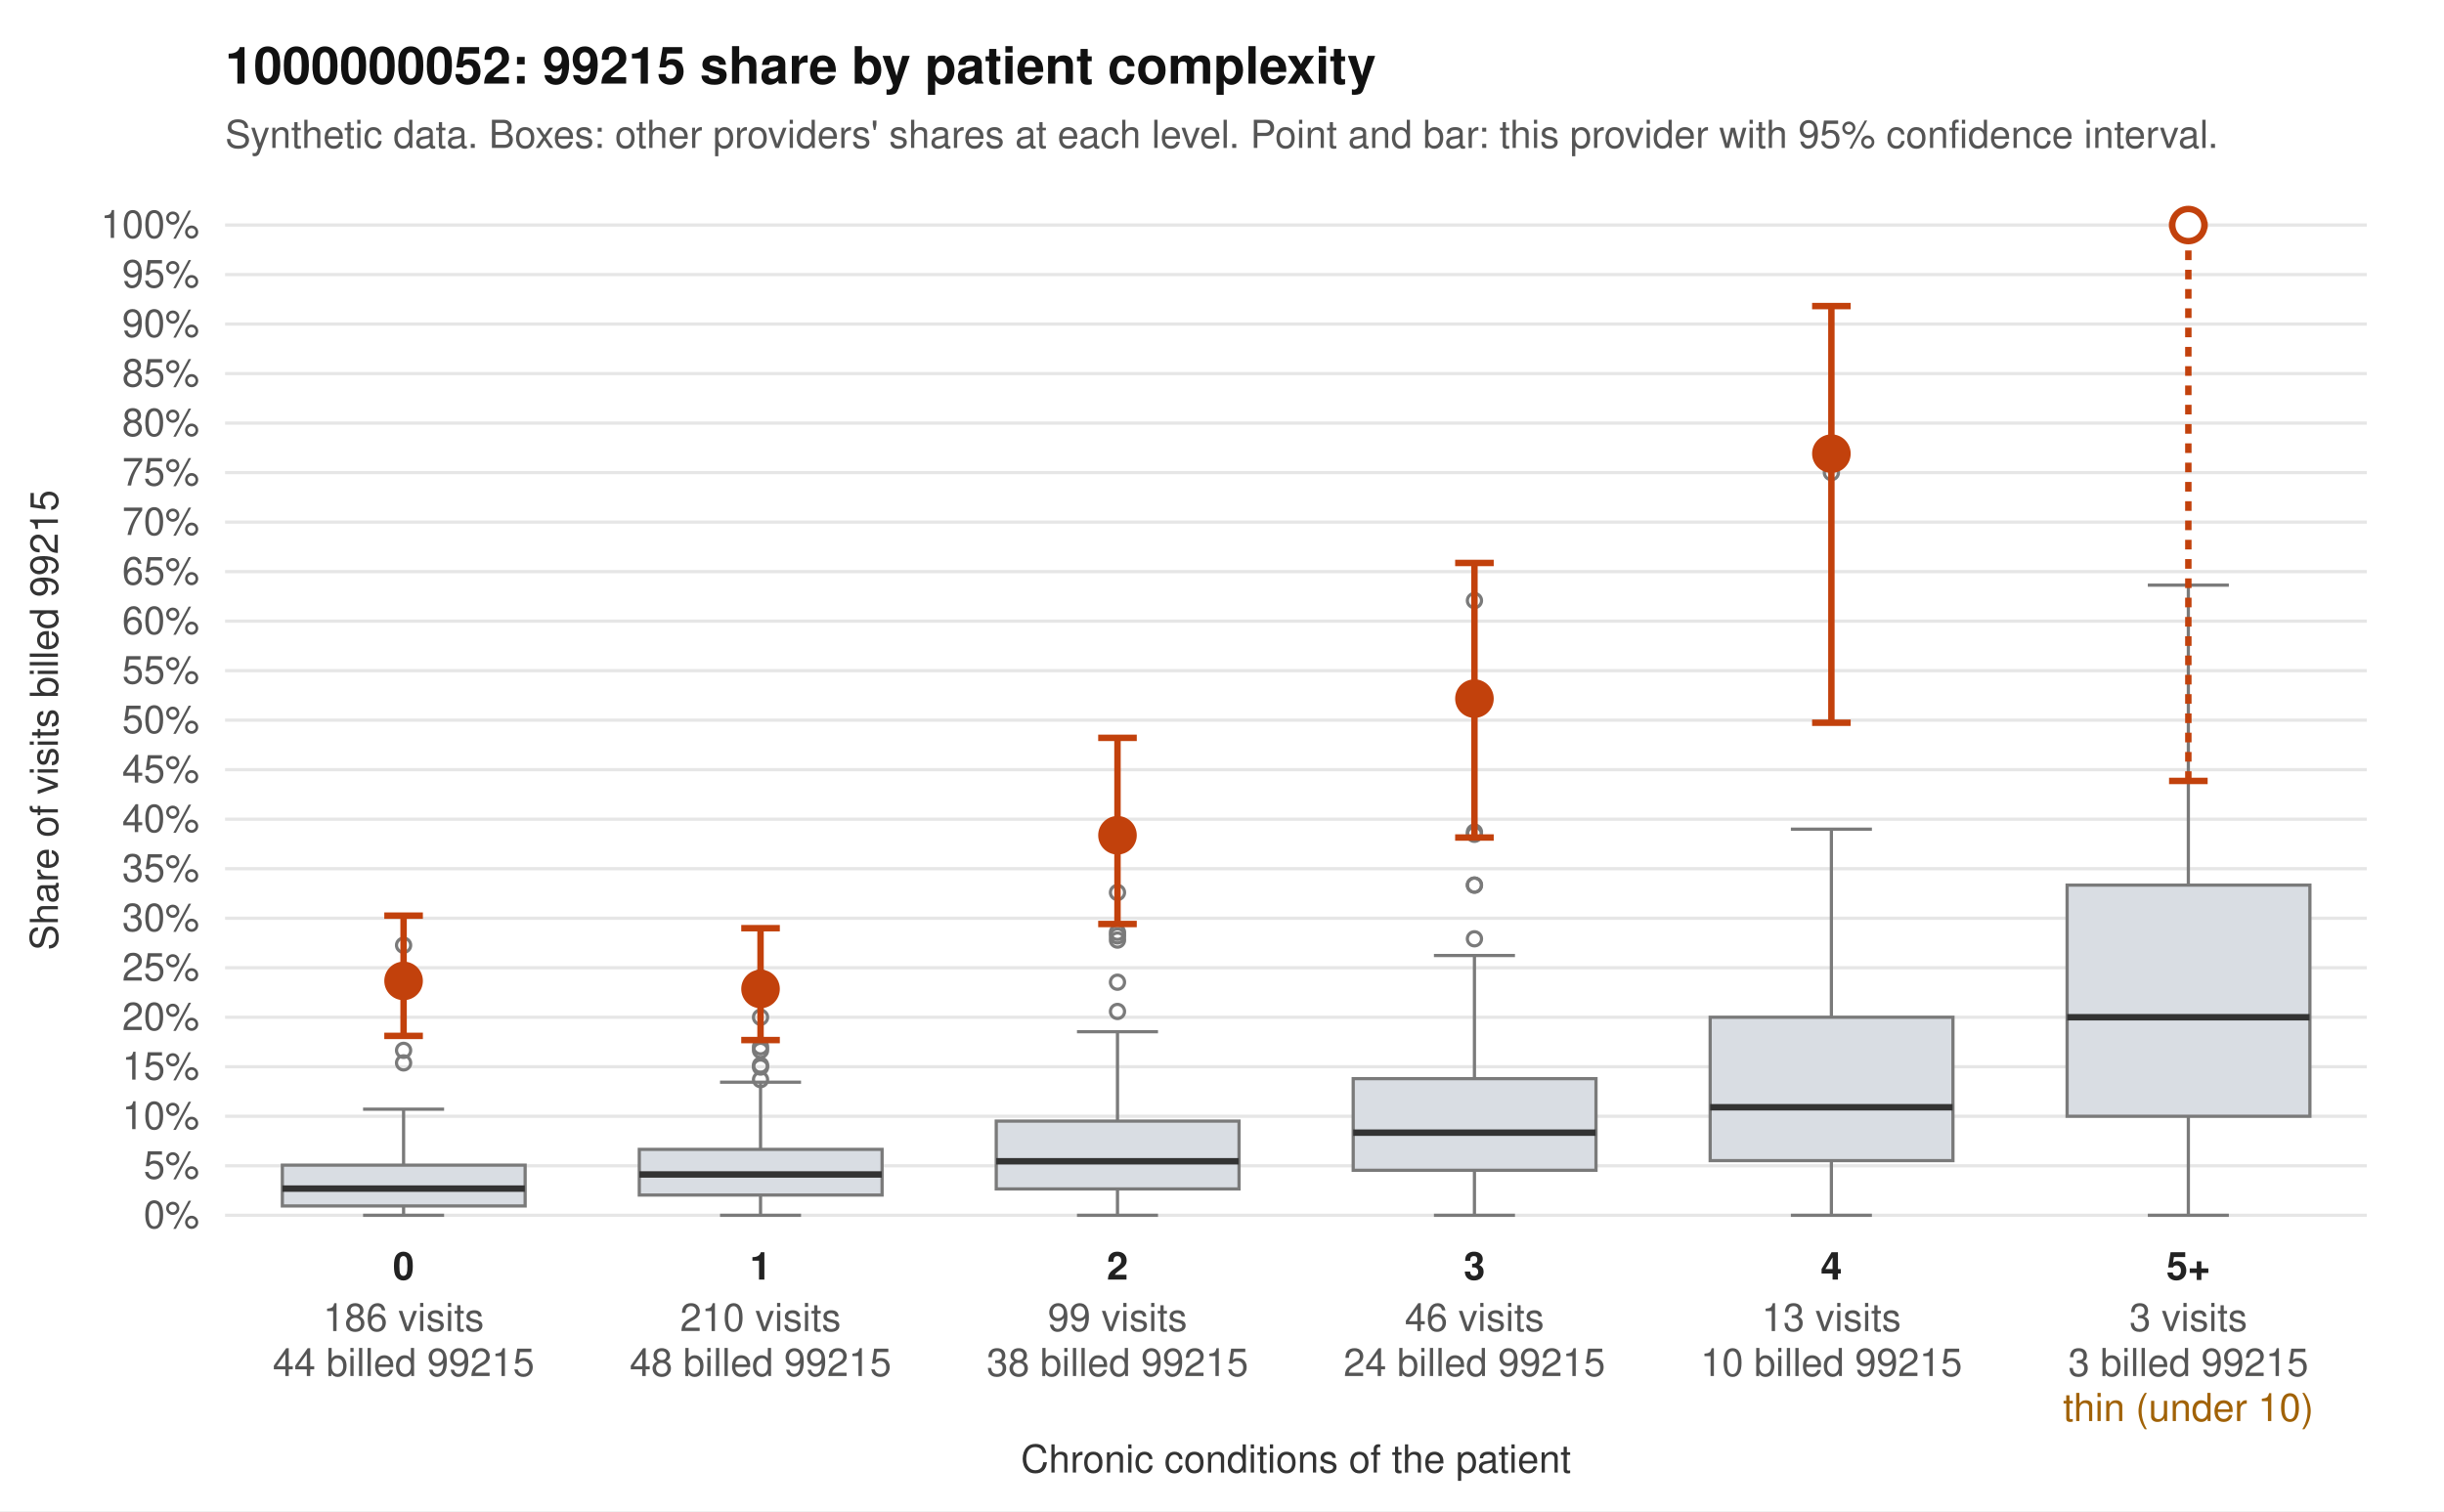
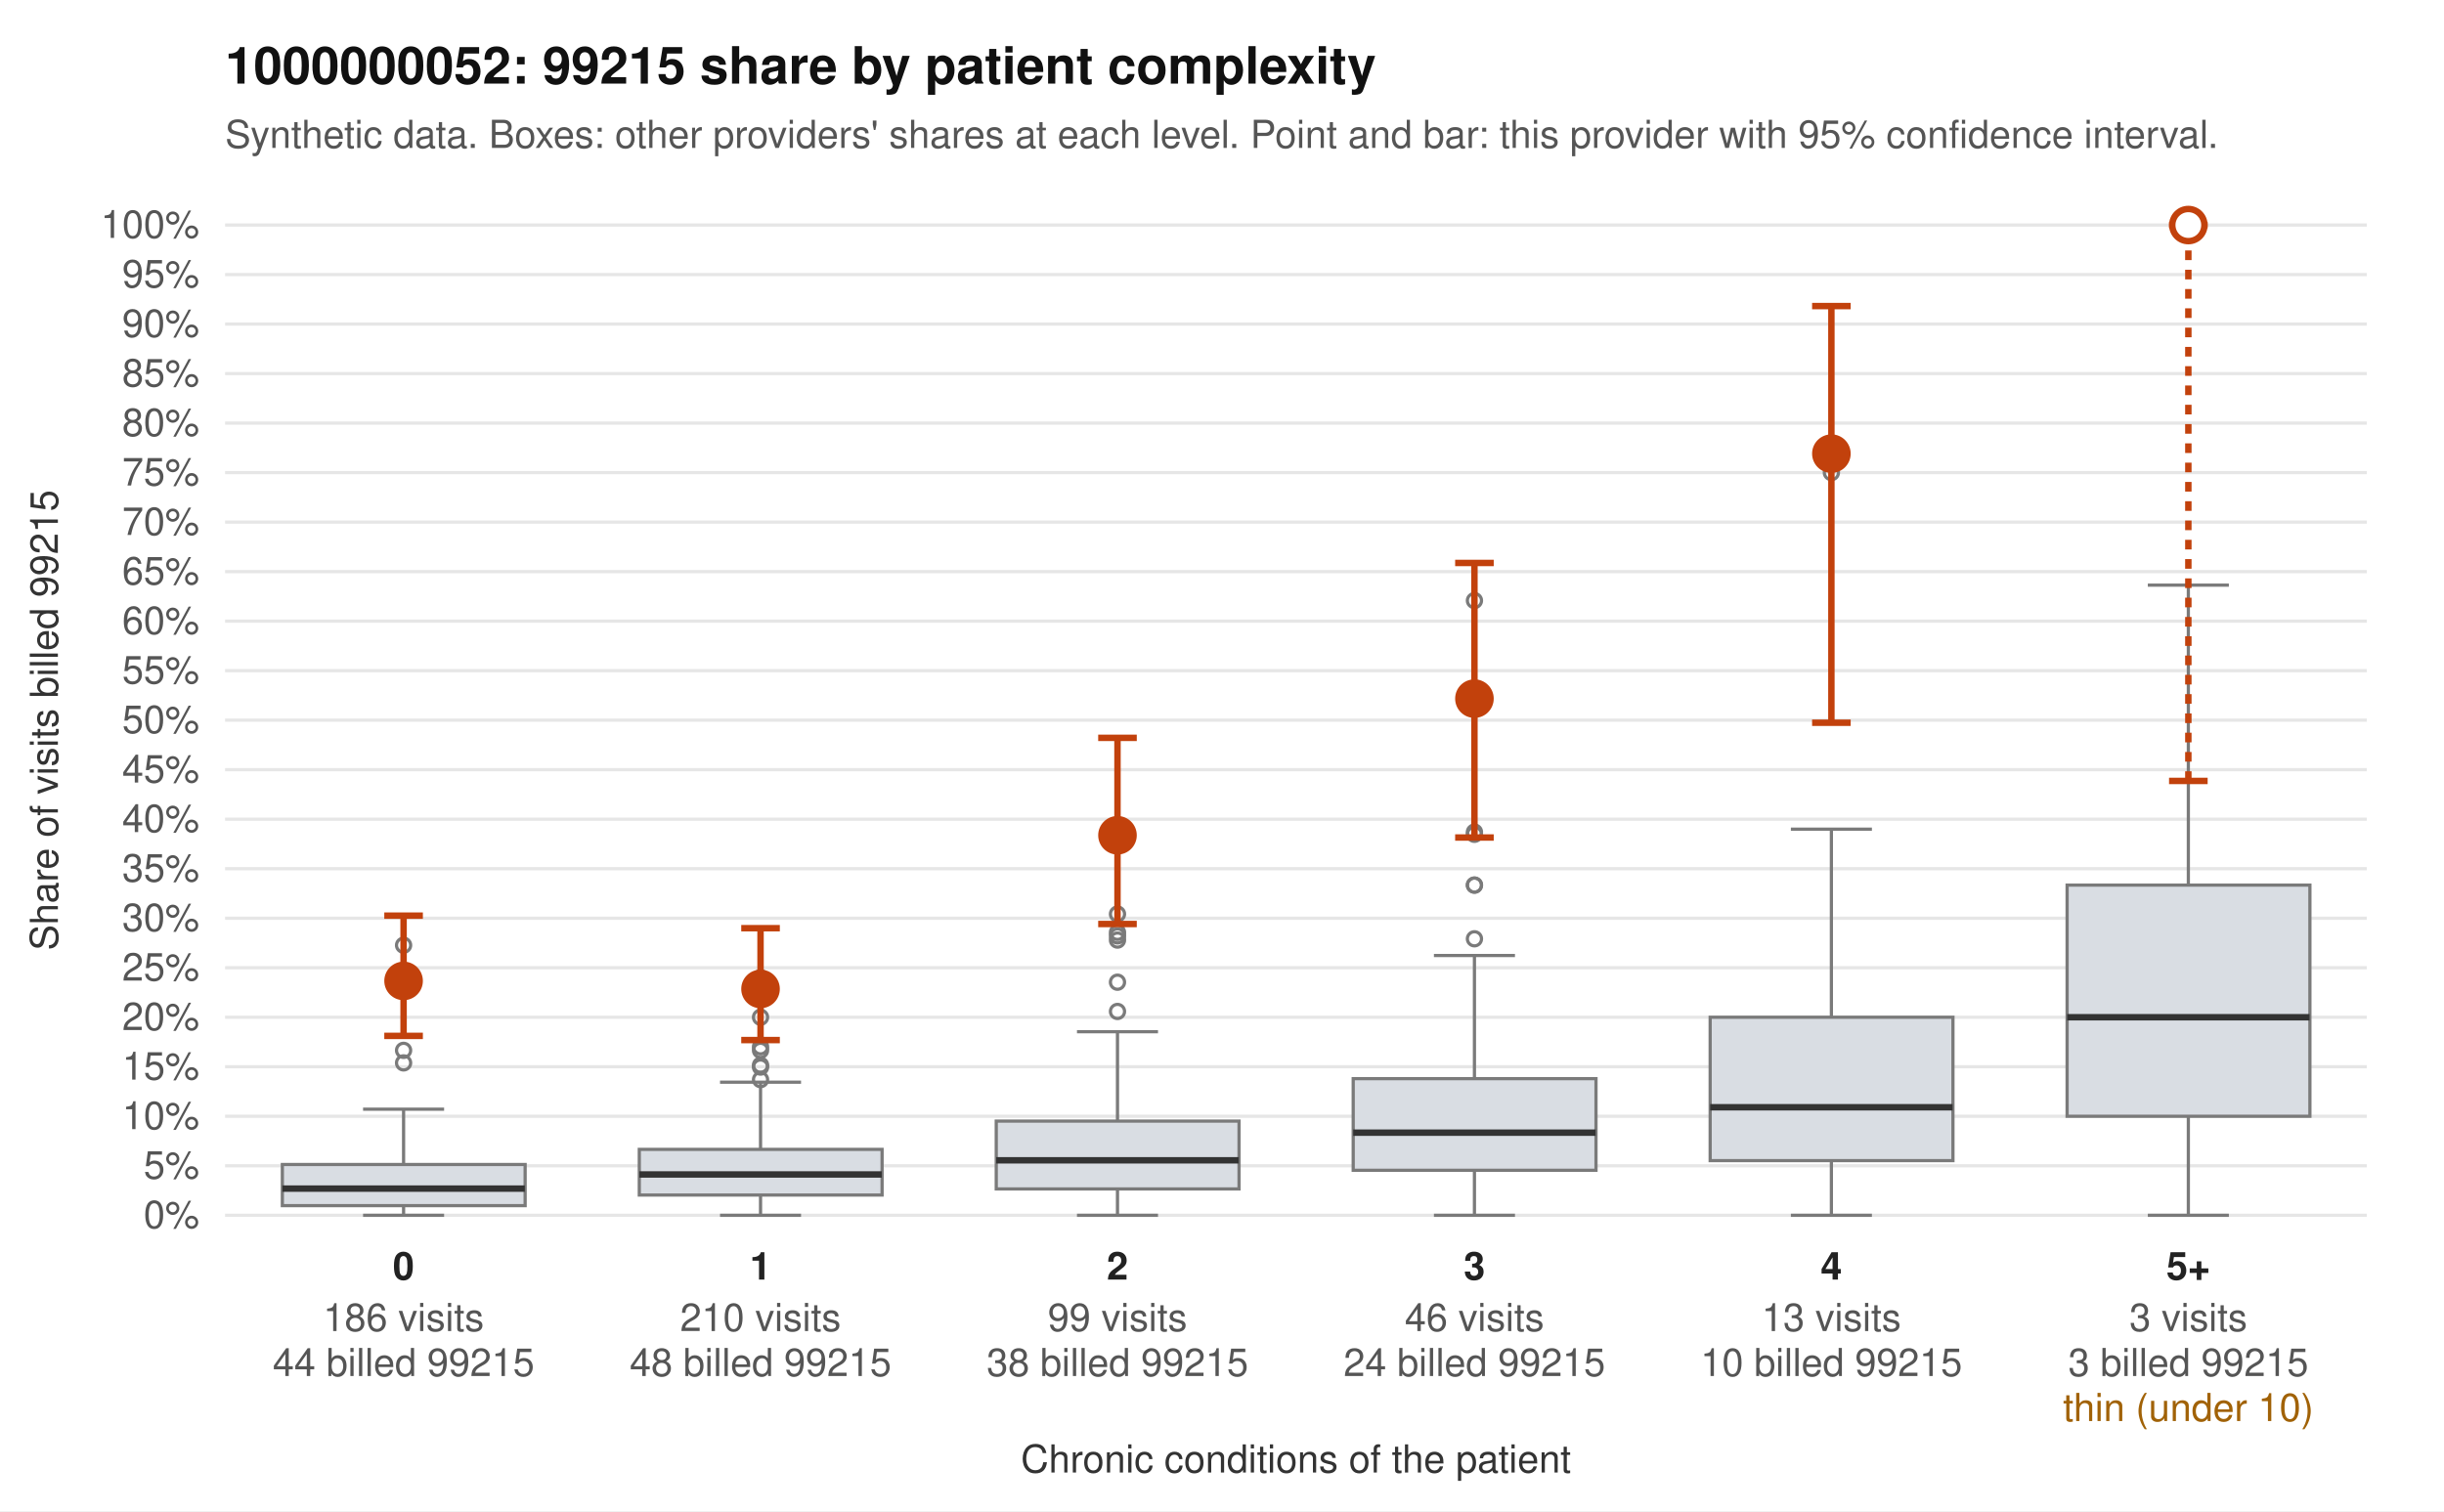
<svg xmlns="http://www.w3.org/2000/svg" viewBox="0 0 760 470" width="760" height="470" font-family="Helvetica, Arial, sans-serif" font-size="12">
  <rect width="760" height="470" fill="#ffffff" />
  <text x="70" y="26" font-size="16" font-weight="bold" fill="#111">1000000052: 99215 share by patient complexity</text>
  <text x="70" y="46" fill="#555">Synthetic data. Boxes: other providers' shares at each level. Point and bar: this provider with 95% confidence interval.</text>
  <line x1="70" y1="378.0" x2="736" y2="378.0" stroke="#e6e6e6" />
  <text x="62" y="382.0" text-anchor="end" fill="#555">0%</text>
  <line x1="70" y1="362.6" x2="736" y2="362.6" stroke="#e6e6e6" />
  <text x="62" y="366.6" text-anchor="end" fill="#555">5%</text>
  <line x1="70" y1="347.2" x2="736" y2="347.2" stroke="#e6e6e6" />
  <text x="62" y="351.2" text-anchor="end" fill="#555">10%</text>
  <line x1="70" y1="331.8" x2="736" y2="331.8" stroke="#e6e6e6" />
  <text x="62" y="335.8" text-anchor="end" fill="#555">15%</text>
  <line x1="70" y1="316.4" x2="736" y2="316.4" stroke="#e6e6e6" />
  <text x="62" y="320.4" text-anchor="end" fill="#555">20%</text>
  <line x1="70" y1="301.0" x2="736" y2="301.0" stroke="#e6e6e6" />
  <text x="62" y="305.0" text-anchor="end" fill="#555">25%</text>
  <line x1="70" y1="285.6" x2="736" y2="285.6" stroke="#e6e6e6" />
  <text x="62" y="289.6" text-anchor="end" fill="#555">30%</text>
  <line x1="70" y1="270.2" x2="736" y2="270.2" stroke="#e6e6e6" />
  <text x="62" y="274.2" text-anchor="end" fill="#555">35%</text>
  <line x1="70" y1="254.8" x2="736" y2="254.8" stroke="#e6e6e6" />
  <text x="62" y="258.8" text-anchor="end" fill="#555">40%</text>
  <line x1="70" y1="239.4" x2="736" y2="239.4" stroke="#e6e6e6" />
  <text x="62" y="243.4" text-anchor="end" fill="#555">45%</text>
  <line x1="70" y1="224.0" x2="736" y2="224.0" stroke="#e6e6e6" />
  <text x="62" y="228.0" text-anchor="end" fill="#555">50%</text>
  <line x1="70" y1="208.6" x2="736" y2="208.6" stroke="#e6e6e6" />
  <text x="62" y="212.6" text-anchor="end" fill="#555">55%</text>
  <line x1="70" y1="193.2" x2="736" y2="193.2" stroke="#e6e6e6" />
  <text x="62" y="197.2" text-anchor="end" fill="#555">60%</text>
  <line x1="70" y1="177.8" x2="736" y2="177.8" stroke="#e6e6e6" />
  <text x="62" y="181.8" text-anchor="end" fill="#555">65%</text>
  <line x1="70" y1="162.4" x2="736" y2="162.4" stroke="#e6e6e6" />
  <text x="62" y="166.4" text-anchor="end" fill="#555">70%</text>
  <line x1="70" y1="147.0" x2="736" y2="147.0" stroke="#e6e6e6" />
  <text x="62" y="151.0" text-anchor="end" fill="#555">75%</text>
  <line x1="70" y1="131.6" x2="736" y2="131.6" stroke="#e6e6e6" />
  <text x="62" y="135.6" text-anchor="end" fill="#555">80%</text>
  <line x1="70" y1="116.2" x2="736" y2="116.2" stroke="#e6e6e6" />
  <text x="62" y="120.2" text-anchor="end" fill="#555">85%</text>
  <line x1="70" y1="100.8" x2="736" y2="100.8" stroke="#e6e6e6" />
  <text x="62" y="104.8" text-anchor="end" fill="#555">90%</text>
  <line x1="70" y1="85.4" x2="736" y2="85.4" stroke="#e6e6e6" />
  <text x="62" y="89.4" text-anchor="end" fill="#555">95%</text>
  <line x1="70" y1="70.0" x2="736" y2="70.0" stroke="#e6e6e6" />
  <text x="62" y="74.0" text-anchor="end" fill="#555">100%</text>
  <text transform="translate(18 224.0) rotate(-90)" text-anchor="middle" fill="#333">Share of visits billed 99215</text>
  <line x1="125.5" y1="378.0" x2="125.5" y2="345.0" stroke="#7a7a7a" />
  <line x1="112.9" y1="378.0" x2="138.1" y2="378.0" stroke="#7a7a7a" />
  <line x1="112.9" y1="345.0" x2="138.1" y2="345.0" stroke="#7a7a7a" />
-   <rect x="87.8" y="362.4" width="75.5" height="12.7" fill="#d9dde3" stroke="#7a7a7a" />
+   <rect x="87.8" y="362.2" width="75.5" height="12.8" fill="#d9dde3" stroke="#7a7a7a" />
  <line x1="87.8" y1="369.7" x2="163.2" y2="369.7" stroke="#333" stroke-width="2" />
  <circle cx="125.5" cy="330.6" r="2.2" fill="none" stroke="#7a7a7a" />
  <circle cx="125.5" cy="326.7" r="2.2" fill="none" stroke="#7a7a7a" />
  <circle cx="125.5" cy="294.0" r="2.2" fill="none" stroke="#7a7a7a" />
  <line x1="125.5" y1="322.2" x2="125.5" y2="284.8" stroke="#c2410c" stroke-width="2" />
  <line x1="119.5" y1="322.2" x2="131.5" y2="322.2" stroke="#c2410c" stroke-width="2" />
  <line x1="119.5" y1="284.8" x2="131.5" y2="284.8" stroke="#c2410c" stroke-width="2" />
  <circle cx="125.5" cy="305.1" r="5" fill="#c2410c" stroke="#c2410c" stroke-width="2" />
  <text x="125.5" y="398" text-anchor="middle" font-weight="bold" fill="#222">0</text>
  <text x="125.5" y="414" text-anchor="middle" fill="#555">186 visits</text>
  <text x="125.5" y="428" text-anchor="middle" fill="#555">44 billed 99215</text>
  <line x1="236.5" y1="378.0" x2="236.5" y2="336.6" stroke="#7a7a7a" />
  <line x1="223.9" y1="378.0" x2="249.1" y2="378.0" stroke="#7a7a7a" />
  <line x1="223.9" y1="336.6" x2="249.1" y2="336.6" stroke="#7a7a7a" />
  <rect x="198.8" y="357.5" width="75.5" height="14.2" fill="#d9dde3" stroke="#7a7a7a" />
  <line x1="198.8" y1="365.3" x2="274.2" y2="365.3" stroke="#333" stroke-width="2" />
  <circle cx="236.5" cy="335.8" r="2.2" fill="none" stroke="#7a7a7a" />
  <circle cx="236.5" cy="331.9" r="2.2" fill="none" stroke="#7a7a7a" />
  <circle cx="236.5" cy="331.3" r="2.2" fill="none" stroke="#7a7a7a" />
  <circle cx="236.5" cy="326.7" r="2.2" fill="none" stroke="#7a7a7a" />
  <circle cx="236.5" cy="325.6" r="2.2" fill="none" stroke="#7a7a7a" />
  <circle cx="236.5" cy="316.4" r="2.2" fill="none" stroke="#7a7a7a" />
  <circle cx="236.5" cy="305.5" r="2.2" fill="none" stroke="#7a7a7a" />
  <circle cx="236.5" cy="304.1" r="2.2" fill="none" stroke="#7a7a7a" />
  <line x1="236.5" y1="323.5" x2="236.5" y2="288.7" stroke="#c2410c" stroke-width="2" />
  <line x1="230.5" y1="323.5" x2="242.5" y2="323.5" stroke="#c2410c" stroke-width="2" />
  <line x1="230.5" y1="288.7" x2="242.5" y2="288.7" stroke="#c2410c" stroke-width="2" />
  <circle cx="236.5" cy="307.6" r="5" fill="#c2410c" stroke="#c2410c" stroke-width="2" />
  <text x="236.5" y="398" text-anchor="middle" font-weight="bold" fill="#222">1</text>
  <text x="236.5" y="414" text-anchor="middle" fill="#555">210 visits</text>
  <text x="236.5" y="428" text-anchor="middle" fill="#555">48 billed 99215</text>
  <line x1="347.5" y1="378.0" x2="347.5" y2="320.9" stroke="#7a7a7a" />
  <line x1="334.9" y1="378.0" x2="360.1" y2="378.0" stroke="#7a7a7a" />
  <line x1="334.9" y1="320.9" x2="360.1" y2="320.9" stroke="#7a7a7a" />
  <rect x="309.8" y="348.7" width="75.5" height="21.1" fill="#d9dde3" stroke="#7a7a7a" />
-   <line x1="309.8" y1="361.2" x2="385.2" y2="361.2" stroke="#333" stroke-width="2" />
+   <line x1="309.8" y1="360.9" x2="385.2" y2="360.9" stroke="#333" stroke-width="2" />
  <circle cx="347.5" cy="314.6" r="2.2" fill="none" stroke="#7a7a7a" />
  <circle cx="347.5" cy="305.5" r="2.2" fill="none" stroke="#7a7a7a" />
  <circle cx="347.5" cy="292.4" r="2.2" fill="none" stroke="#7a7a7a" />
  <circle cx="347.5" cy="291.1" r="2.2" fill="none" stroke="#7a7a7a" />
  <circle cx="347.5" cy="290.0" r="2.2" fill="none" stroke="#7a7a7a" />
-   <circle cx="347.5" cy="277.6" r="2.2" fill="none" stroke="#7a7a7a" />
+   <circle cx="347.5" cy="284.3" r="2.2" fill="none" stroke="#7a7a7a" />
  <line x1="347.5" y1="287.4" x2="347.5" y2="229.5" stroke="#c2410c" stroke-width="2" />
  <line x1="341.5" y1="287.4" x2="353.5" y2="287.4" stroke="#c2410c" stroke-width="2" />
  <line x1="341.5" y1="229.5" x2="353.5" y2="229.5" stroke="#c2410c" stroke-width="2" />
  <circle cx="347.5" cy="259.8" r="5" fill="#c2410c" stroke="#c2410c" stroke-width="2" />
  <text x="347.5" y="398" text-anchor="middle" font-weight="bold" fill="#222">2</text>
  <text x="347.5" y="414" text-anchor="middle" fill="#555">99 visits</text>
  <text x="347.5" y="428" text-anchor="middle" fill="#555">38 billed 99215</text>
  <line x1="458.5" y1="378.0" x2="458.5" y2="297.2" stroke="#7a7a7a" />
  <line x1="445.9" y1="378.0" x2="471.1" y2="378.0" stroke="#7a7a7a" />
  <line x1="445.9" y1="297.2" x2="471.1" y2="297.2" stroke="#7a7a7a" />
  <rect x="420.8" y="335.5" width="75.5" height="28.5" fill="#d9dde3" stroke="#7a7a7a" />
  <line x1="420.8" y1="352.3" x2="496.2" y2="352.3" stroke="#333" stroke-width="2" />
  <circle cx="458.5" cy="292.0" r="2.2" fill="none" stroke="#7a7a7a" />
  <circle cx="458.5" cy="275.3" r="2.2" fill="none" stroke="#7a7a7a" />
  <circle cx="458.5" cy="275.3" r="2.2" fill="none" stroke="#7a7a7a" />
  <circle cx="458.5" cy="259.5" r="2.2" fill="none" stroke="#7a7a7a" />
  <circle cx="458.5" cy="258.8" r="2.2" fill="none" stroke="#7a7a7a" />
  <circle cx="458.5" cy="186.8" r="2.2" fill="none" stroke="#7a7a7a" />
  <line x1="458.5" y1="260.5" x2="458.5" y2="175.1" stroke="#c2410c" stroke-width="2" />
  <line x1="452.5" y1="260.5" x2="464.5" y2="260.5" stroke="#c2410c" stroke-width="2" />
  <line x1="452.5" y1="175.1" x2="464.5" y2="175.1" stroke="#c2410c" stroke-width="2" />
  <circle cx="458.5" cy="217.3" r="5" fill="#c2410c" stroke="#c2410c" stroke-width="2" />
  <text x="458.5" y="398" text-anchor="middle" font-weight="bold" fill="#222">3</text>
  <text x="458.5" y="414" text-anchor="middle" fill="#555">46 visits</text>
  <text x="458.5" y="428" text-anchor="middle" fill="#555">24 billed 99215</text>
  <line x1="569.5" y1="378.0" x2="569.5" y2="257.9" stroke="#7a7a7a" />
  <line x1="556.9" y1="378.0" x2="582.1" y2="378.0" stroke="#7a7a7a" />
  <line x1="556.9" y1="257.9" x2="582.1" y2="257.9" stroke="#7a7a7a" />
  <rect x="531.8" y="316.4" width="75.5" height="44.6" fill="#d9dde3" stroke="#7a7a7a" />
  <line x1="531.8" y1="344.4" x2="607.2" y2="344.4" stroke="#333" stroke-width="2" />
  <circle cx="569.5" cy="147.0" r="2.2" fill="none" stroke="#7a7a7a" />
  <line x1="569.5" y1="224.8" x2="569.5" y2="95.2" stroke="#c2410c" stroke-width="2" />
  <line x1="563.5" y1="224.8" x2="575.5" y2="224.8" stroke="#c2410c" stroke-width="2" />
  <line x1="563.5" y1="95.2" x2="575.5" y2="95.2" stroke="#c2410c" stroke-width="2" />
  <circle cx="569.5" cy="141.1" r="5" fill="#c2410c" stroke="#c2410c" stroke-width="2" />
  <text x="569.5" y="398" text-anchor="middle" font-weight="bold" fill="#222">4</text>
  <text x="569.5" y="414" text-anchor="middle" fill="#555">13 visits</text>
  <text x="569.5" y="428" text-anchor="middle" fill="#555">10 billed 99215</text>
  <line x1="680.5" y1="378.0" x2="680.5" y2="182.0" stroke="#7a7a7a" />
  <line x1="667.9" y1="378.0" x2="693.1" y2="378.0" stroke="#7a7a7a" />
  <line x1="667.9" y1="182.0" x2="693.1" y2="182.0" stroke="#7a7a7a" />
  <rect x="642.8" y="275.3" width="75.5" height="71.9" fill="#d9dde3" stroke="#7a7a7a" />
  <line x1="642.8" y1="316.4" x2="718.2" y2="316.4" stroke="#333" stroke-width="2" />
  <line x1="680.5" y1="242.9" x2="680.5" y2="70.0" stroke="#c2410c" stroke-width="2" stroke-dasharray="3 3" />
  <line x1="674.5" y1="242.9" x2="686.5" y2="242.9" stroke="#c2410c" stroke-width="2" />
  <line x1="674.5" y1="70.0" x2="686.5" y2="70.0" stroke="#c2410c" stroke-width="2" />
  <circle cx="680.5" cy="70.0" r="5" fill="#ffffff" stroke="#c2410c" stroke-width="2" />
  <text x="680.5" y="398" text-anchor="middle" font-weight="bold" fill="#222">5+</text>
  <text x="680.5" y="414" text-anchor="middle" fill="#555">3 visits</text>
  <text x="680.5" y="428" text-anchor="middle" fill="#555">3 billed 99215</text>
  <text x="680.5" y="442" text-anchor="middle" fill="#a16207">thin (under 10)</text>
  <text x="403.0" y="458" text-anchor="middle" fill="#333">Chronic conditions of the patient</text>
</svg>
